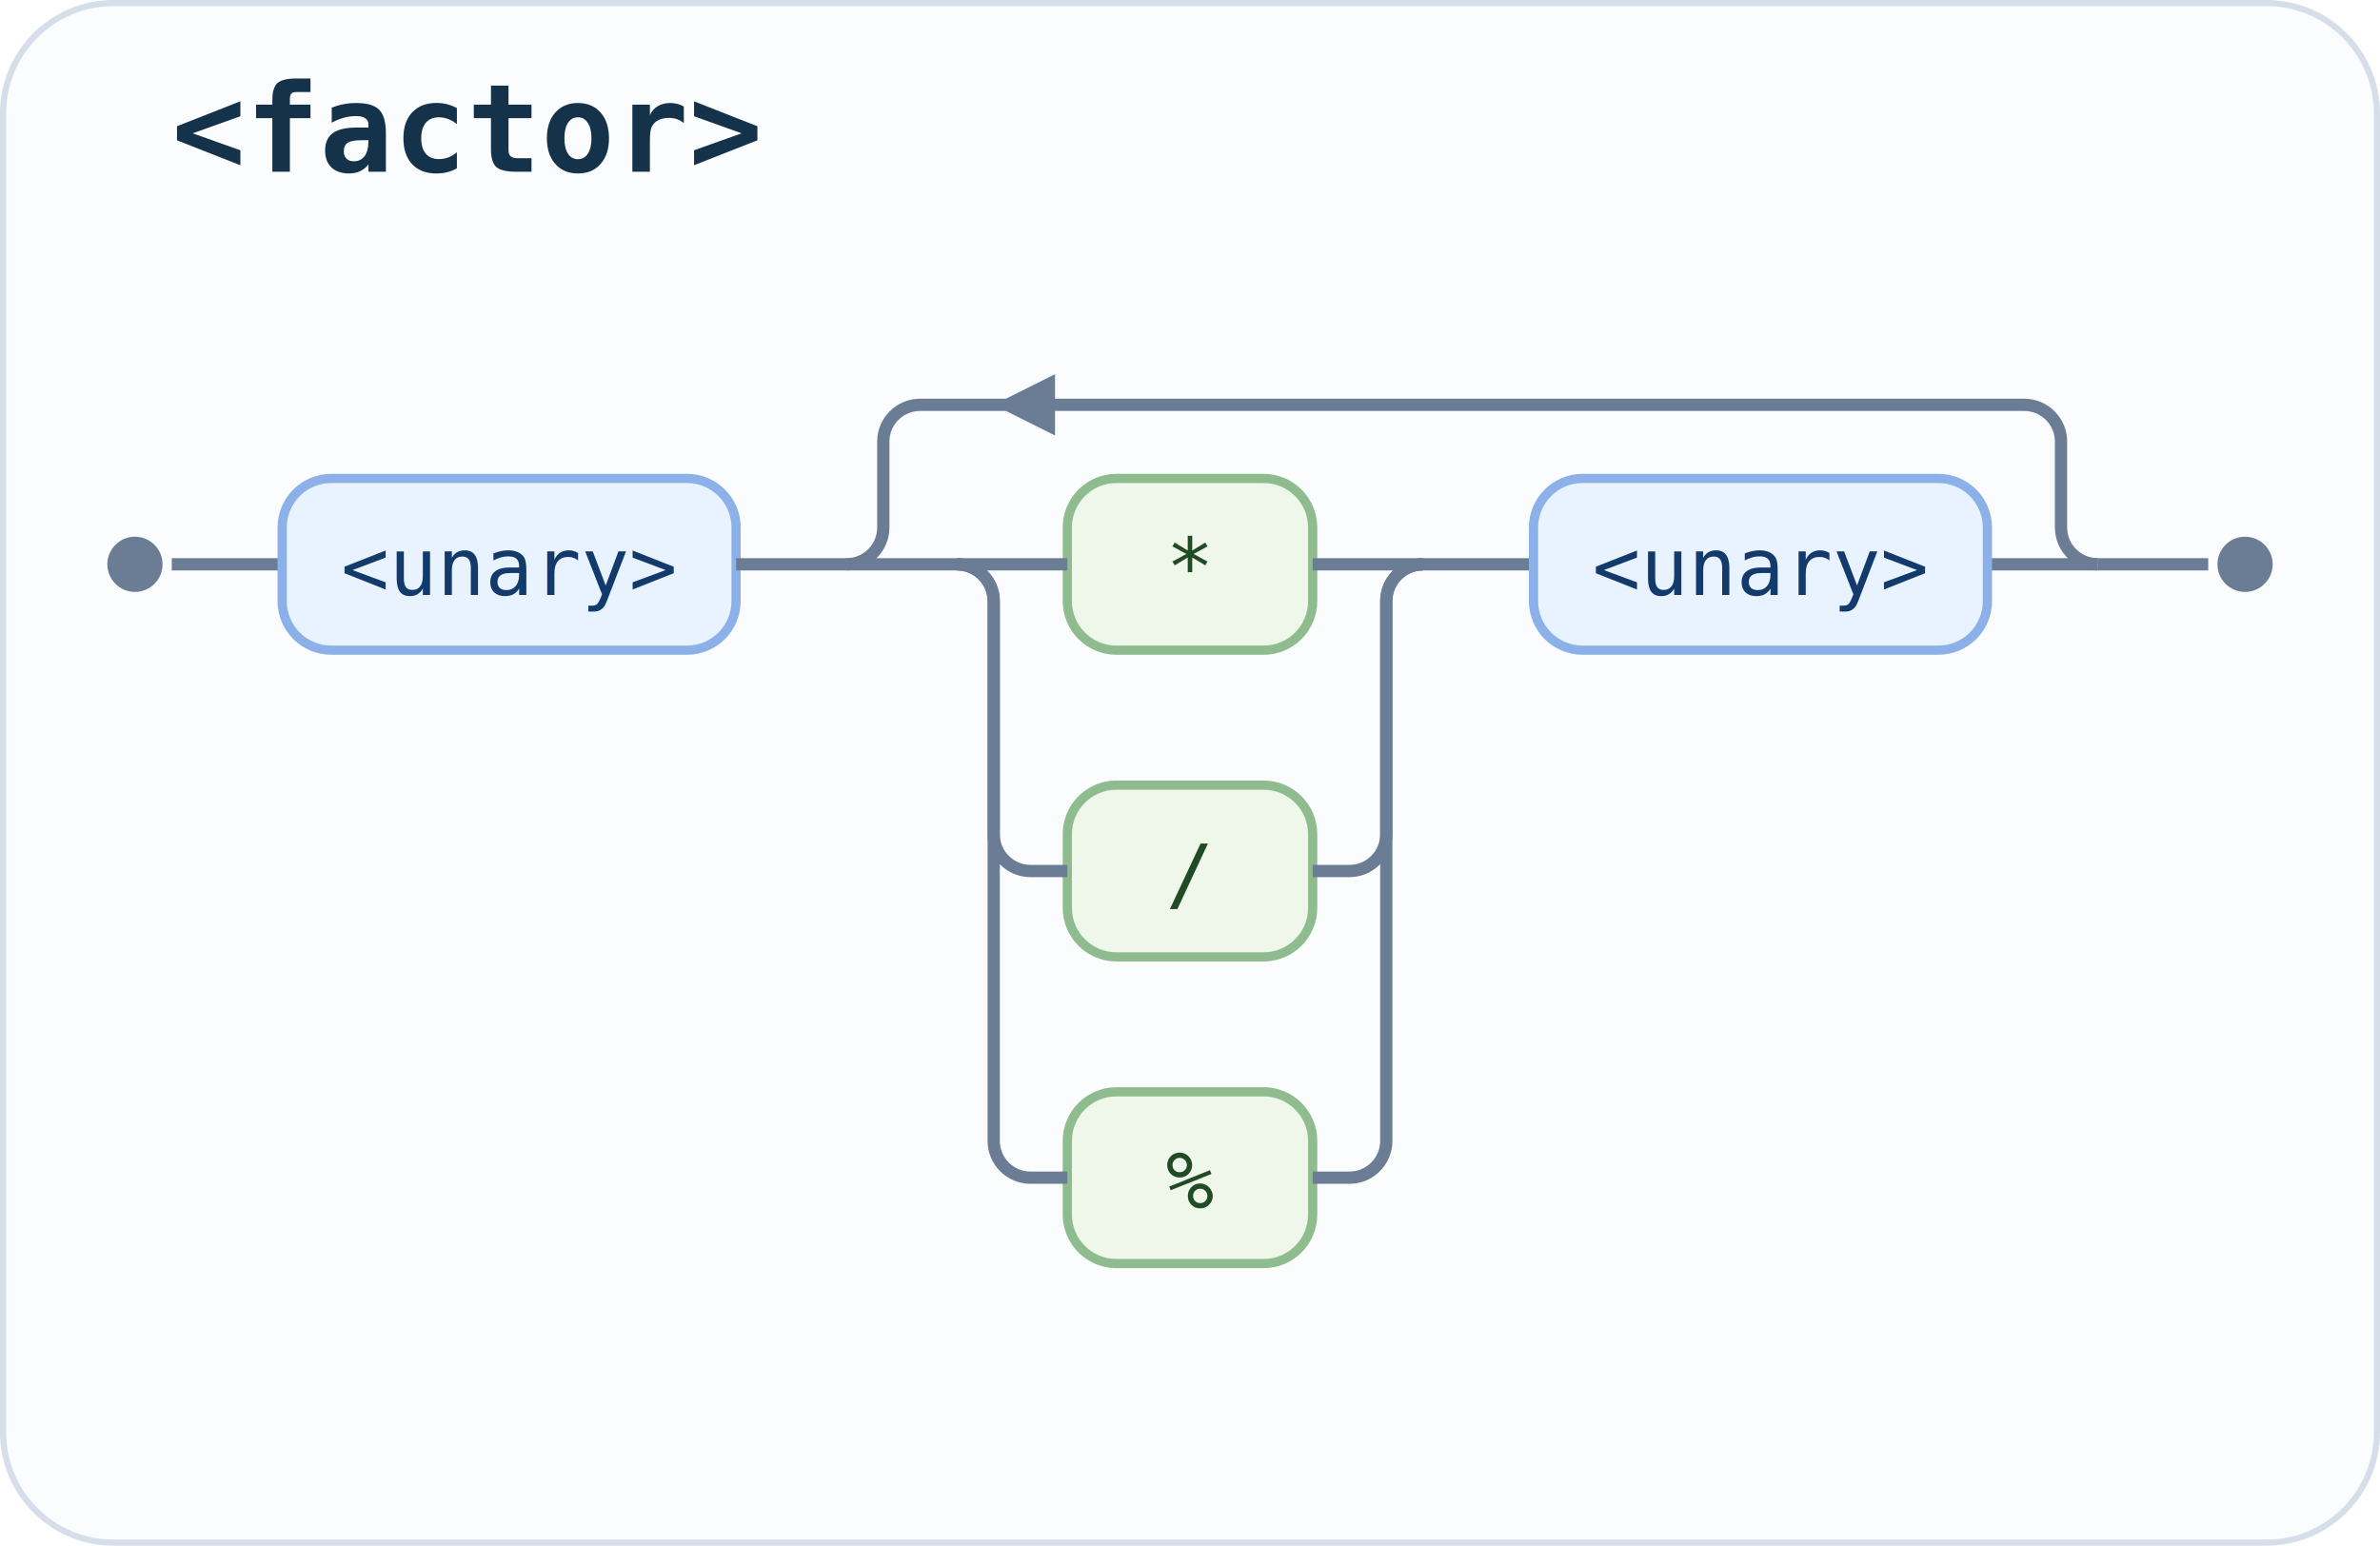
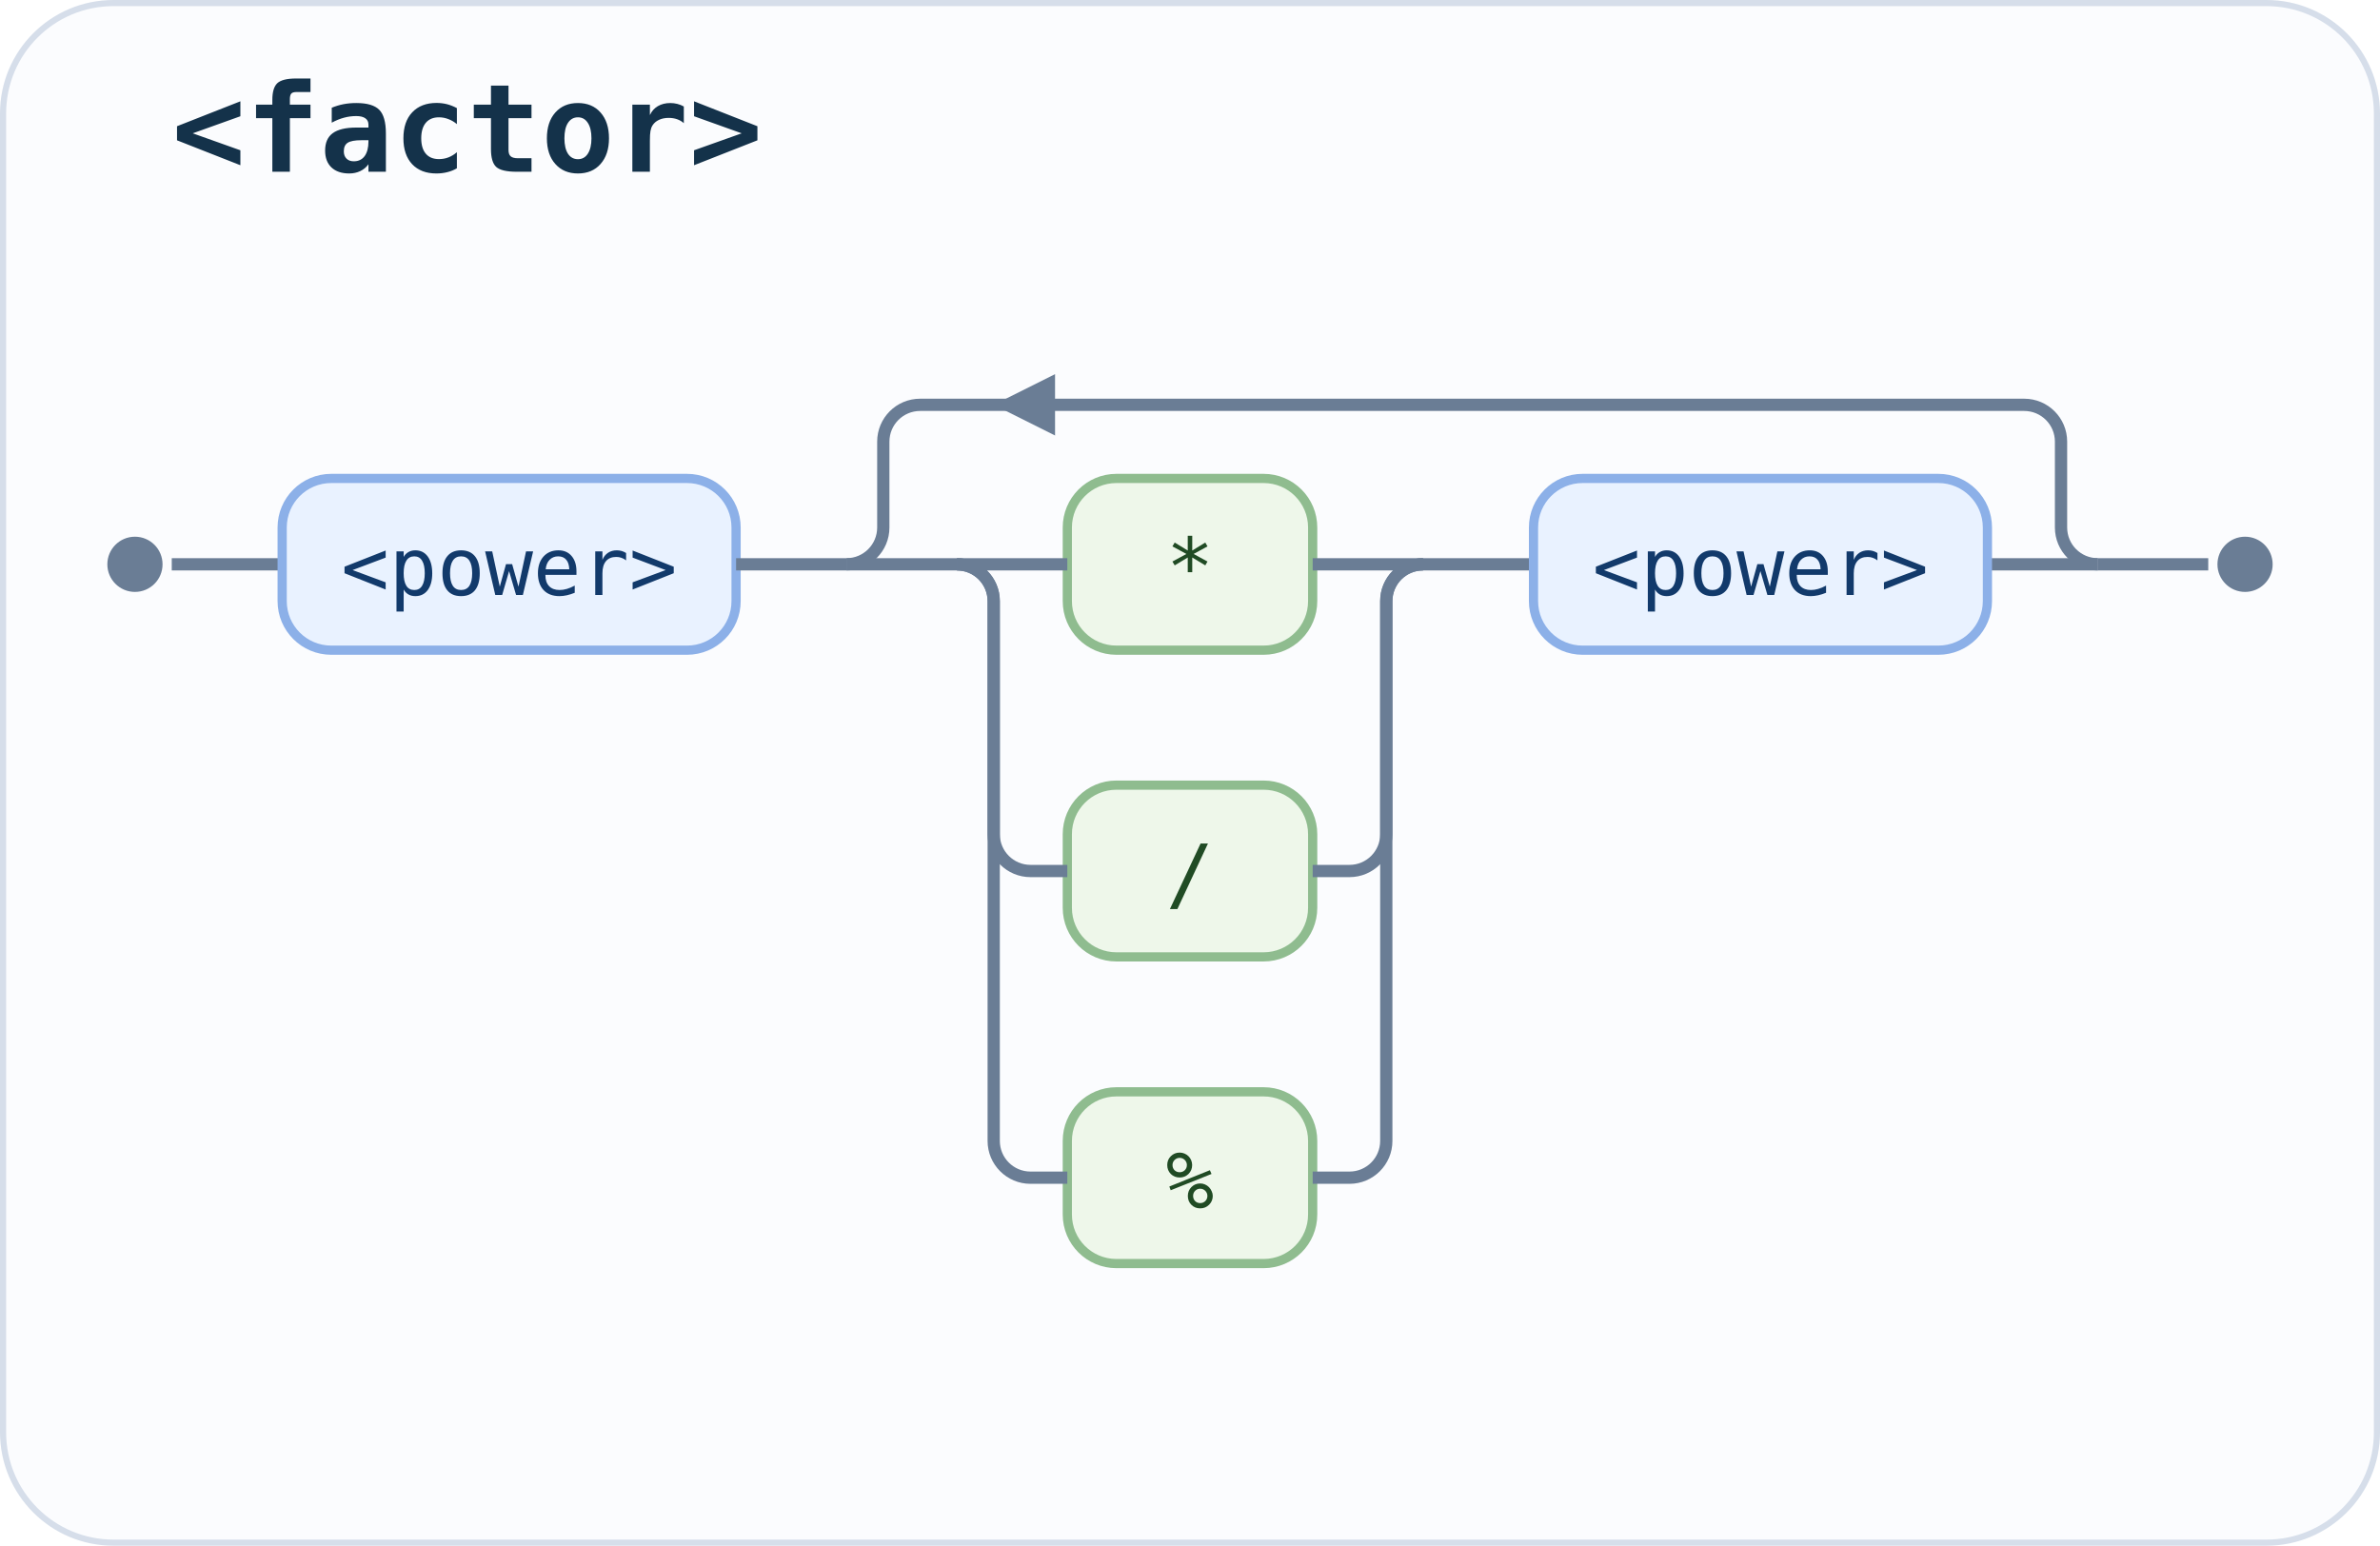
<svg xmlns="http://www.w3.org/2000/svg" width="388" height="252" viewBox="0 0 388 252" role="img" aria-labelledby="title-factor desc-factor">
  <rect x="0.5" y="0.5" width="387" height="251" rx="18" fill="#fbfcfe" stroke="#d6deea" />
  <text x="28" y="28" fill="#14324a" font-family="ui-monospace, SFMono-Regular, Menlo, Consolas, monospace" font-size="20" font-weight="700">&lt;factor&gt;</text>
  <line x1="28" y1="92" x2="46" y2="92" stroke="#6a7d95" stroke-width="2" />
  <rect x="46" y="78" width="74" height="28" rx="8" fill="#e9f2ff" stroke="#8cb0e8" stroke-width="1.5" />
-   <text x="83.0" y="97" text-anchor="middle" fill="#123a6b" font-family="ui-monospace, SFMono-Regular, Menlo, Consolas, monospace" font-size="13">&lt;unary&gt;</text>
+   <text x="83.0" y="97" text-anchor="middle" fill="#123a6b" font-family="ui-monospace, SFMono-Regular, Menlo, Consolas, monospace" font-size="13">&lt;power&gt;</text>
  <line x1="120" y1="92" x2="138" y2="92" stroke="#6a7d95" stroke-width="2" />
  <line x1="138" y1="92" x2="156" y2="92" stroke="#6a7d95" stroke-width="2" />
  <line x1="324" y1="92" x2="342" y2="92" stroke="#6a7d95" stroke-width="2" />
  <rect x="174" y="78" width="40" height="28" rx="8" fill="#eef7ea" stroke="#8fbc8f" stroke-width="1.5" />
  <text x="194.0" y="97" text-anchor="middle" fill="#204b24" font-family="ui-monospace, SFMono-Regular, Menlo, Consolas, monospace" font-size="13">*</text>
  <line x1="156" y1="92" x2="174" y2="92" stroke="#6a7d95" stroke-width="2" />
  <line x1="214" y1="92" x2="232" y2="92" stroke="#6a7d95" stroke-width="2" />
  <rect x="174" y="128" width="40" height="28" rx="8" fill="#eef7ea" stroke="#8fbc8f" stroke-width="1.5" />
  <text x="194.0" y="147" text-anchor="middle" fill="#204b24" font-family="ui-monospace, SFMono-Regular, Menlo, Consolas, monospace" font-size="13">/</text>
  <path d="M 156 92 A 6 6 0 0 1 162 98 L 162 136 A 6 6 0 0 0 168 142 L 174 142" fill="none" stroke="#6a7d95" stroke-width="2" />
  <path d="M 214 142 L 220 142 A 6 6 0 0 0 226 136 L 226 98 A 6 6 0 0 1 232 92 " fill="none" stroke="#6a7d95" stroke-width="2" />
  <rect x="174" y="178" width="40" height="28" rx="8" fill="#eef7ea" stroke="#8fbc8f" stroke-width="1.5" />
  <text x="194.0" y="197" text-anchor="middle" fill="#204b24" font-family="ui-monospace, SFMono-Regular, Menlo, Consolas, monospace" font-size="13">%</text>
  <path d="M 156 92 A 6 6 0 0 1 162 98 L 162 186 A 6 6 0 0 0 168 192 L 174 192" fill="none" stroke="#6a7d95" stroke-width="2" />
  <path d="M 214 192 L 220 192 A 6 6 0 0 0 226 186 L 226 98 A 6 6 0 0 1 232 92 " fill="none" stroke="#6a7d95" stroke-width="2" />
  <line x1="232" y1="92" x2="250" y2="92" stroke="#6a7d95" stroke-width="2" />
  <rect x="250" y="78" width="74" height="28" rx="8" fill="#e9f2ff" stroke="#8cb0e8" stroke-width="1.5" />
-   <text x="287.0" y="97" text-anchor="middle" fill="#123a6b" font-family="ui-monospace, SFMono-Regular, Menlo, Consolas, monospace" font-size="13">&lt;unary&gt;</text>
+   <text x="287.0" y="97" text-anchor="middle" fill="#123a6b" font-family="ui-monospace, SFMono-Regular, Menlo, Consolas, monospace" font-size="13">&lt;power&gt;</text>
  <path d="M 138 92 A 6 6 0 0 0 144 86 L 144 72 A 6 6 0 0 1 150 66 L 330 66 A 6 6 0 0 1 336 72 L 336 86 A 6 6 0 0 0 342 92" fill="none" stroke="#6a7d95" stroke-width="2" />
  <polygon points="172,61 162,66 172,71" fill="#6a7d95" />
  <line x1="342" y1="92" x2="360" y2="92" stroke="#6a7d95" stroke-width="2" />
  <circle cx="22" cy="92" r="4.5" fill="#6a7d95" />
  <circle cx="366" cy="92" r="4.5" fill="#6a7d95" />
</svg>
